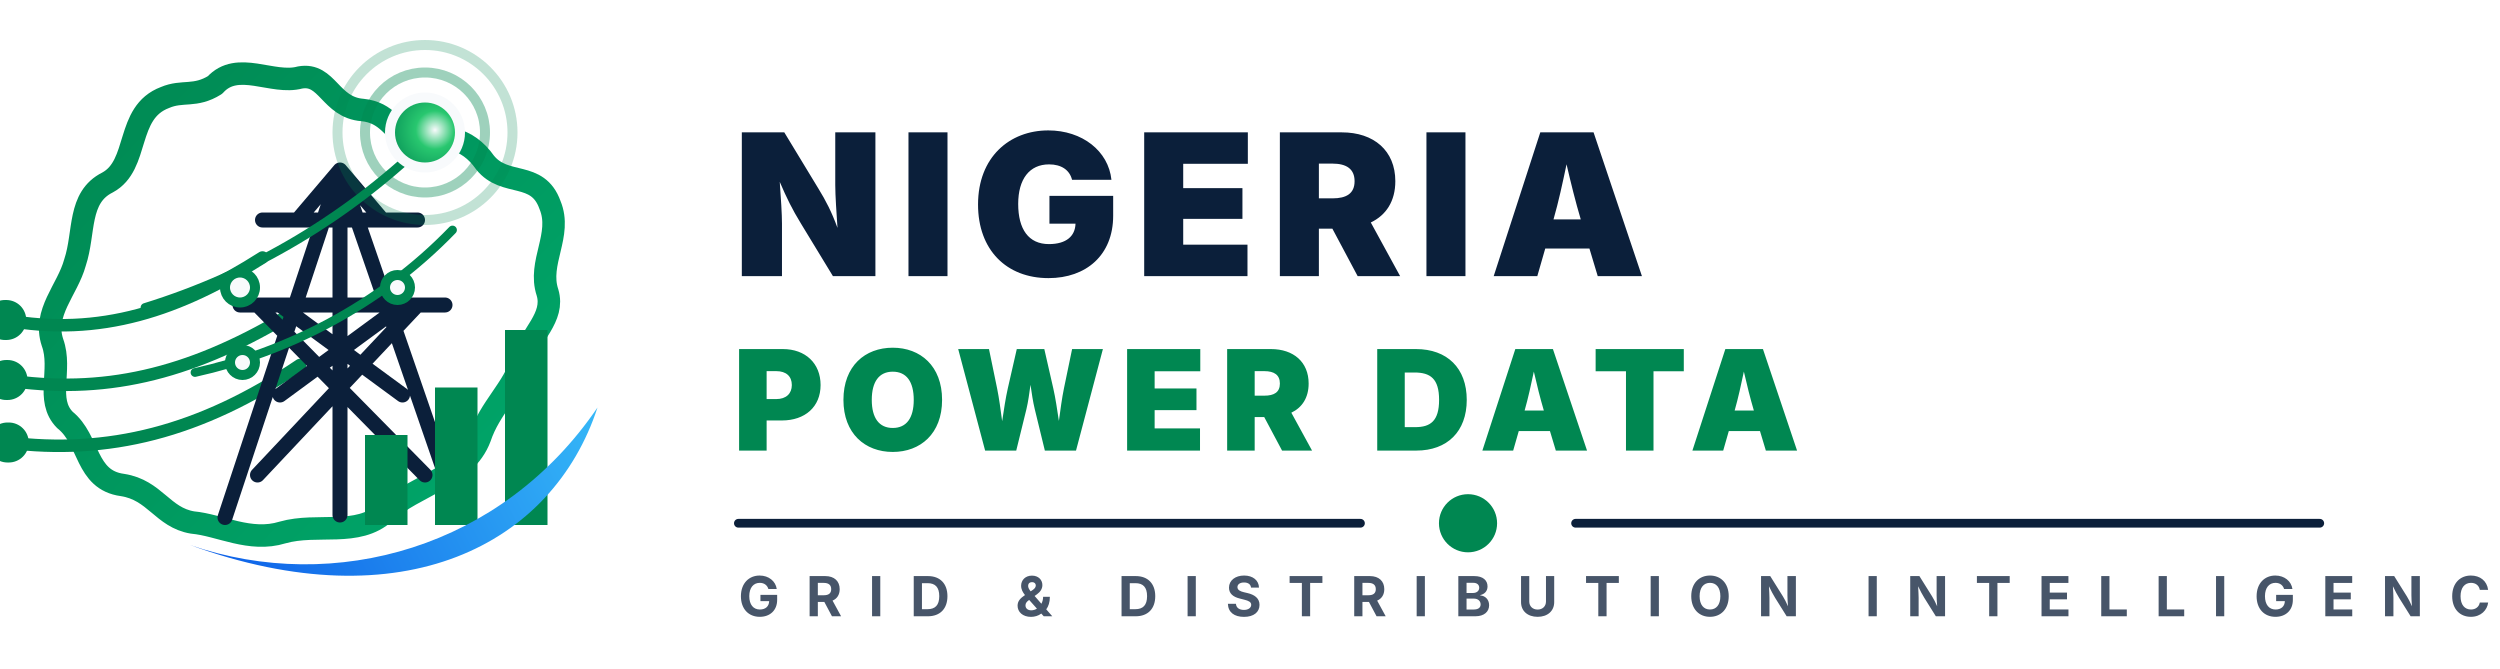
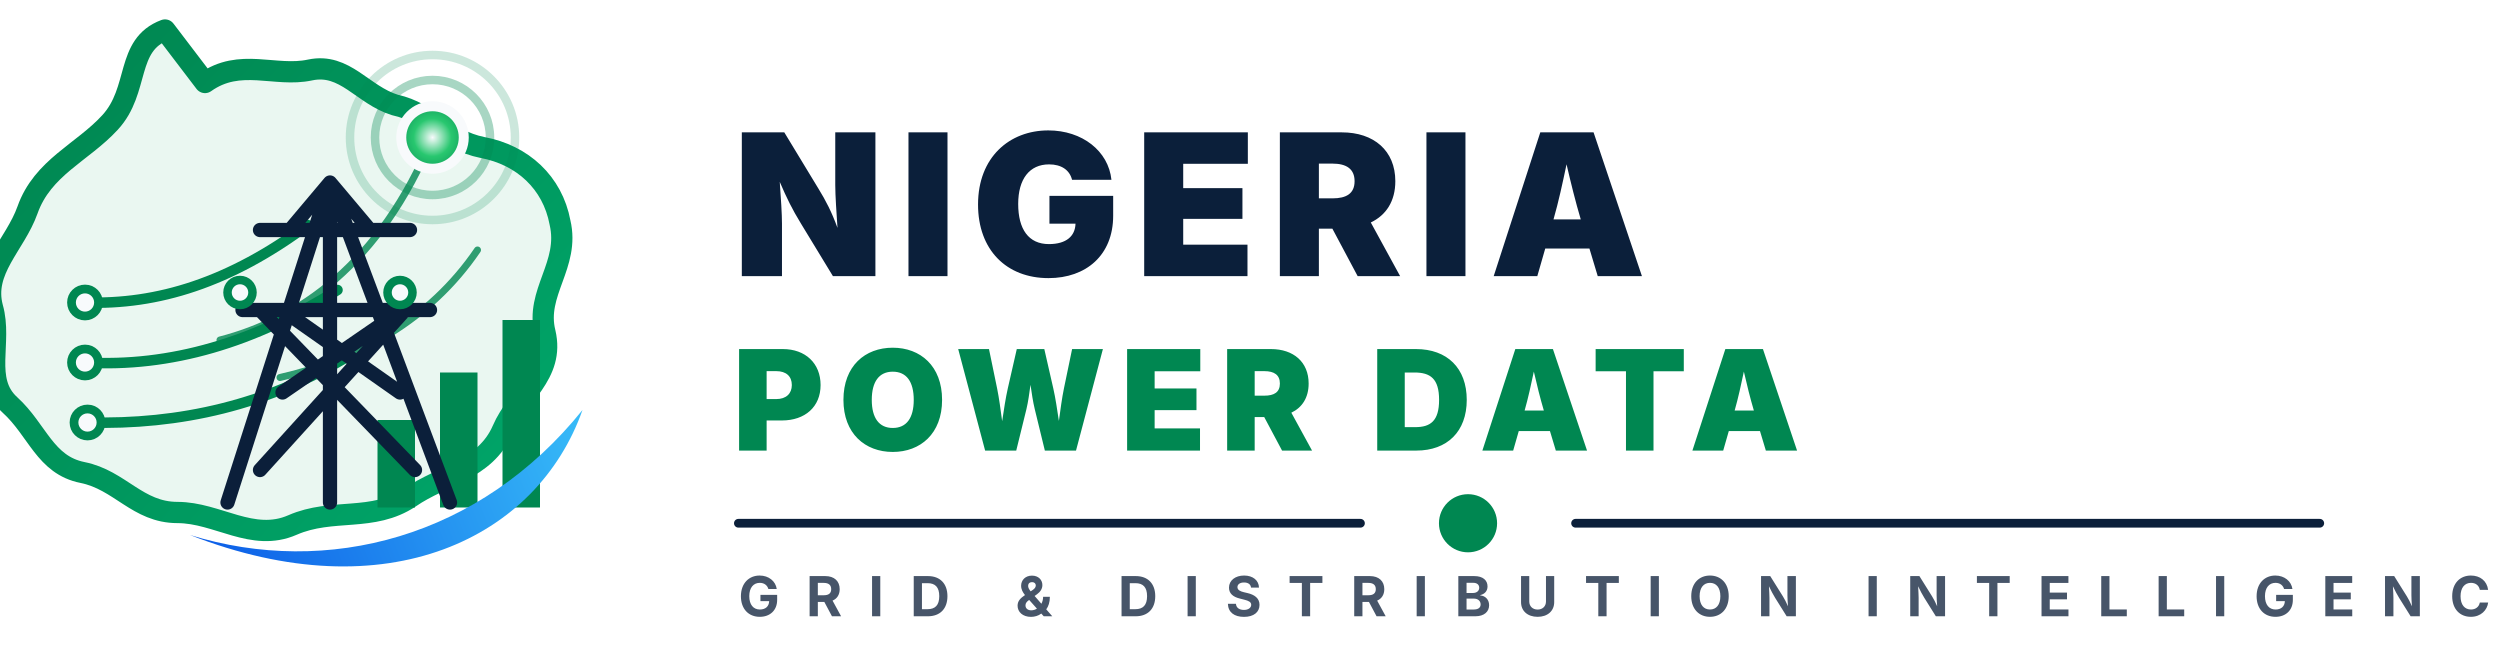
<svg xmlns="http://www.w3.org/2000/svg" viewBox="0 0 860 230" role="img" aria-labelledby="title desc">
  <defs>
-     <linearGradient id="green" x1="18" x2="212" y1="30" y2="218" gradientUnits="userSpaceOnUse">
+     <linearGradient id="npd-green" x1="24" x2="222" y1="28" y2="218" gradientUnits="userSpaceOnUse">
      <stop stop-color="#008751" />
      <stop offset="1" stop-color="#00A86B" />
    </linearGradient>
-     <linearGradient id="blue" x1="70" x2="236" y1="218" y2="134" gradientUnits="userSpaceOnUse">
+     <linearGradient id="npd-blue" x1="76" x2="232" y1="218" y2="156" gradientUnits="userSpaceOnUse">
      <stop stop-color="#0B5BE7" />
      <stop offset="1" stop-color="#38BDF8" />
    </linearGradient>
-     <radialGradient id="node" cx="0" cy="0" r="1" gradientTransform="matrix(22 0 0 22 174 52)" gradientUnits="userSpaceOnUse">
+     <radialGradient id="npd-node" cx="0" cy="0" r="1" gradientTransform="matrix(18 0 0 18 173 55)" gradientUnits="userSpaceOnUse">
      <stop stop-color="#F8FAFC" />
-       <stop offset=".35" stop-color="#28C76F" />
+       <stop offset=".42" stop-color="#28C76F" />
      <stop offset="1" stop-color="#008751" />
    </radialGradient>
  </defs>
-   <g transform="translate(0 0) scale(.86)" fill="none" stroke-linecap="round" stroke-linejoin="round">
-     <path d="M86 34c9-10 23 0 34-3 11-2 12 12 25 13 10 1 12 8 20 13 12-4 22-2 29 8 8 10 21 3 26 17 5 12-5 23-1 35 3 10-7 17-10 27-4 12-13 19-17 31-6 16-26 19-38 30-11 10-27 4-41 8-13 4-25-3-36-4-12-2-15-13-28-15-15-2-13-18-23-26-8-8-1-20-5-31-4-12 6-21 9-32 4-12 1-26 13-32 13-7 7-28 23-34 7-3 12 0 20-5Z" stroke="url(#green)" stroke-width="9" />
-     <path d="M2 128c38 7 70-4 103-25m-103 49c39 6 73-2 112-25M3 177c40 5 77-4 117-31" stroke="#008751" stroke-width="5" />
-     <path d="M2 128h.5m0 24h.5m0 25h.5" stroke="#008751" stroke-width="16" />
-     <path d="M105 88h62M96 122h82M90 207 136 68l48 139M136 68v138M112 158l49-36M161 158l-49-36M103 190l64-68M170 190l-67-68M119 88l17-20 17 20" stroke="#0B1F3A" stroke-width="6" />
-     <path d="M58 123c42-13 82-36 116-70m-96 96c36-8 73-26 103-57" stroke="#008751" stroke-width="3.5" />
-     <circle cx="96" cy="115" r="6" fill="#F8FAFC" stroke="#008751" stroke-width="4" />
-     <circle cx="159" cy="115" r="5" fill="#F8FAFC" stroke="#008751" stroke-width="4" />
-     <circle cx="97" cy="145" r="5" fill="#F8FAFC" stroke="#008751" stroke-width="4" />
-     <circle cx="170" cy="53" r="14" fill="url(#node)" stroke="#F8FAFC" stroke-width="4" />
-     <circle cx="170" cy="53" r="24" stroke="#008751" stroke-opacity=".38" stroke-width="4" />
-     <circle cx="170" cy="53" r="35" stroke="#008751" stroke-opacity=".24" stroke-width="4" />
-     <path d="M146 174h17v36h-17zM174 155h17v55h-17zM202 132h17v78h-17z" fill="#008751" stroke="none" />
-     <path d="M76 218c58 20 125 1 163-55-18 55-78 86-163 55Z" fill="url(#blue)" stroke="none" />
+   <g transform="scale(.86)">
+     <g class="npd-mark" fill="none" stroke-linecap="round" stroke-linejoin="round">
+       <path d="M82 33c14-10 28-2 42-5 14-3 21 10 34 14 14 3 20 14 35 17 16 3 28 14 31 30 4 17-10 28-6 44 4 17-11 25-17 39-7 16-24 18-37 27-15 10-31 4-47 11-16 7-30-5-46-5-16 0-23-13-38-16-15-3-18-17-29-27-11-10-3-25-7-39-4-15 9-25 14-39 6-17 22-23 33-35 12-13 6-31 22-37Z" fill="#EAF7F1" stroke="none" />
+       <path d="M82 33c14-10 28-2 42-5 14-3 21 10 34 14 14 3 20 14 35 17 16 3 28 14 31 30 4 17-10 28-6 44 4 17-11 25-17 39-7 16-24 18-37 27-15 10-31 4-47 11-16 7-30-5-46-5-16 0-23-13-38-16-15-3-18-17-29-27-11-10-3-25-7-39-4-15 9-25 14-39 6-17 22-23 33-35 12-13 6-31 22-37Z" stroke="url(#npd-green)" stroke-width="8.5" />
+       <path d="M34 121c29 1 58-8 89-31M34 145c34 2 68-8 101-29M35 169c37 1 72-7 105-27" stroke="#008751" stroke-width="4.2" />
+       <circle cx="34" cy="121" r="5.4" fill="#F8FAFC" stroke="#008751" stroke-width="3.5" />
+       <circle cx="34" cy="145" r="5.4" fill="#F8FAFC" stroke="#008751" stroke-width="3.5" />
+       <circle cx="35" cy="169" r="5.4" fill="#F8FAFC" stroke="#008751" stroke-width="3.5" />
+       <path d="M88 136c31-8 64-30 85-81m-61 96c31-7 60-23 79-51" stroke="#008751" stroke-width="2.8" opacity=".8" />
+       <path d="M151 168h15v35h-15zM176 149h15v54h-15zM201 128h15v75h-15z" fill="#008751" stroke="none" />
+       <path d="M76 214c55 17 116 1 157-50-18 51-78 81-157 50Z" fill="url(#npd-blue)" stroke="none" />
+       <path d="M104 92h60M97 124h75M91 201 132 73l48 128M132 73v128M113 157l48-33M160 157l-47-33M104 188l58-64M166 188l-62-64M116 92l16-19 16 19" stroke="#0B1F3A" stroke-width="5.7" />
+       <circle cx="96" cy="117" r="5" fill="#F8FAFC" stroke="#008751" stroke-width="3.4" />
+       <circle cx="160" cy="117" r="5" fill="#F8FAFC" stroke="#008751" stroke-width="3.4" />
+       <circle cx="173" cy="55" r="12.5" fill="url(#npd-node)" stroke="#F8FAFC" stroke-width="4" />
+       <circle cx="173" cy="55" r="23" stroke="#008751" stroke-opacity=".34" stroke-width="3.4" />
+       <circle cx="173" cy="55" r="33" stroke="#008751" stroke-opacity=".2" stroke-width="3.4" />
+     </g>
  </g>
  <g font-family="Inter,system-ui,sans-serif" letter-spacing="5">
    <text x="252" y="95" fill="#0B1F3A" font-size="68" font-weight="900">NIGERIA</text>
    <text x="252" y="155" fill="#008751" font-size="48" font-weight="900">POWER DATA</text>
    <path d="M254 180h214m74 0h256" stroke="#0B1F3A" stroke-width="3" stroke-linecap="round" />
    <circle cx="505" cy="180" r="10" fill="#008751" />
    <text x="254" y="212" fill="#475569" font-size="19" font-weight="700" letter-spacing="9">GRID &amp; DISTRIBUTION INTELLIGENCE</text>
  </g>
</svg>
